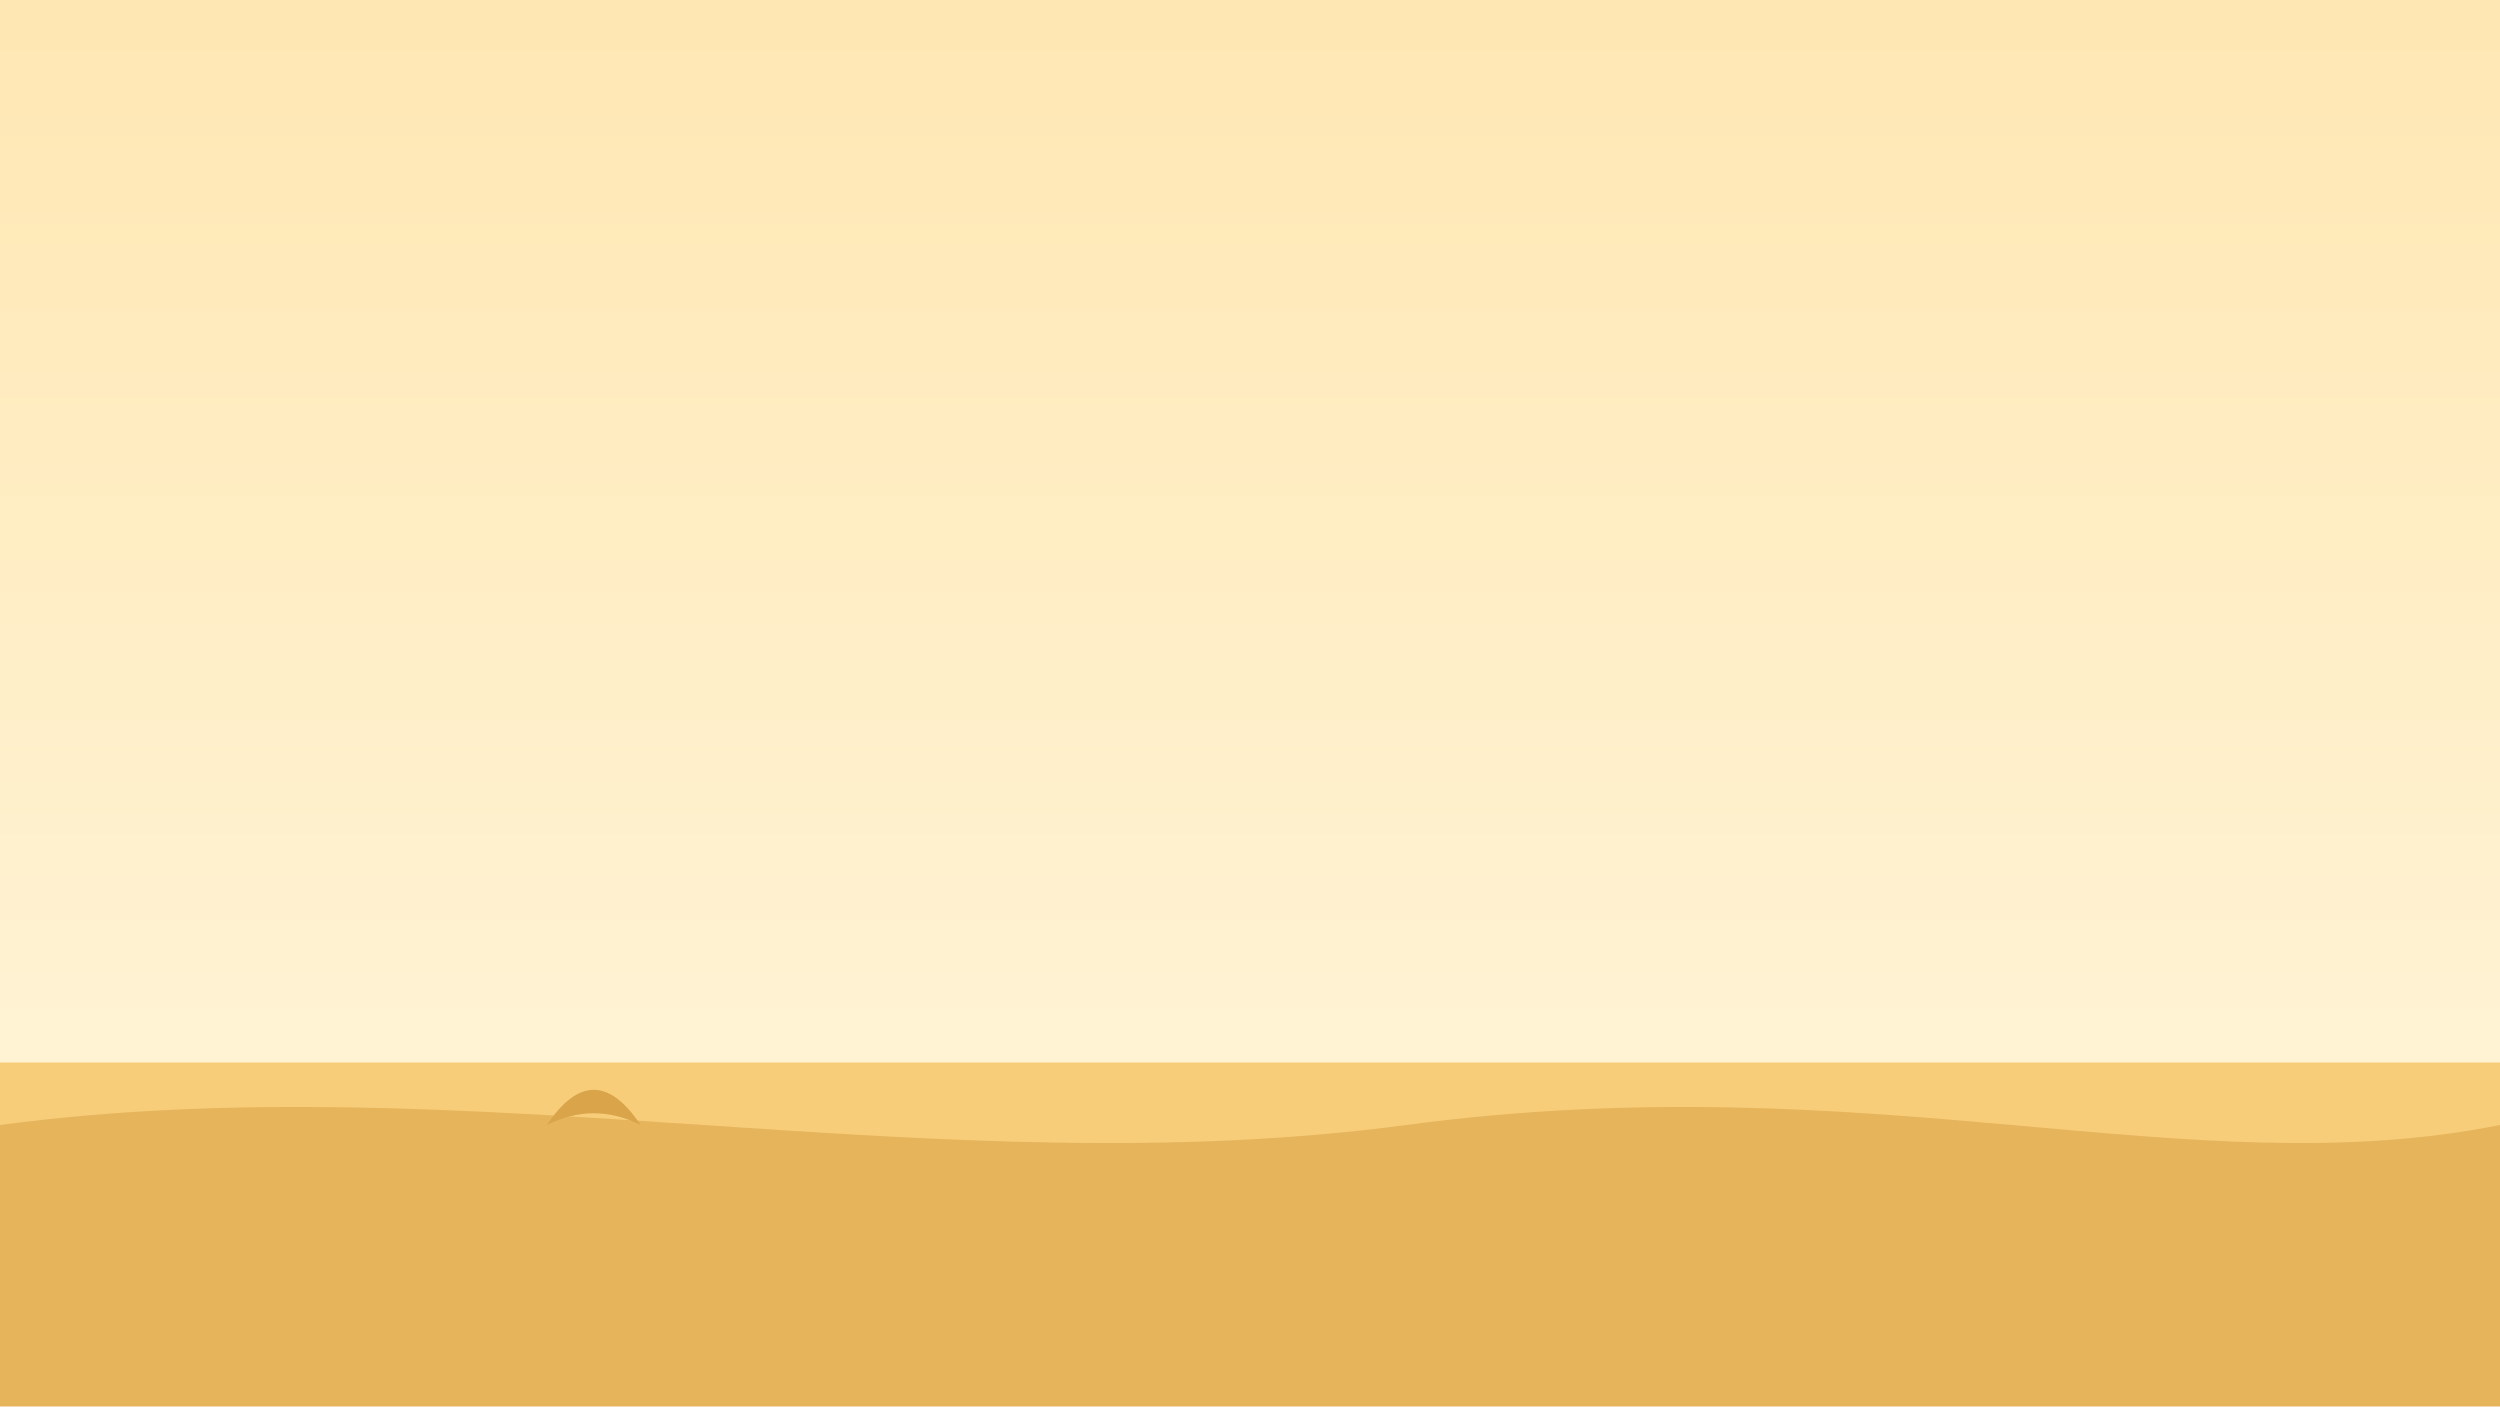
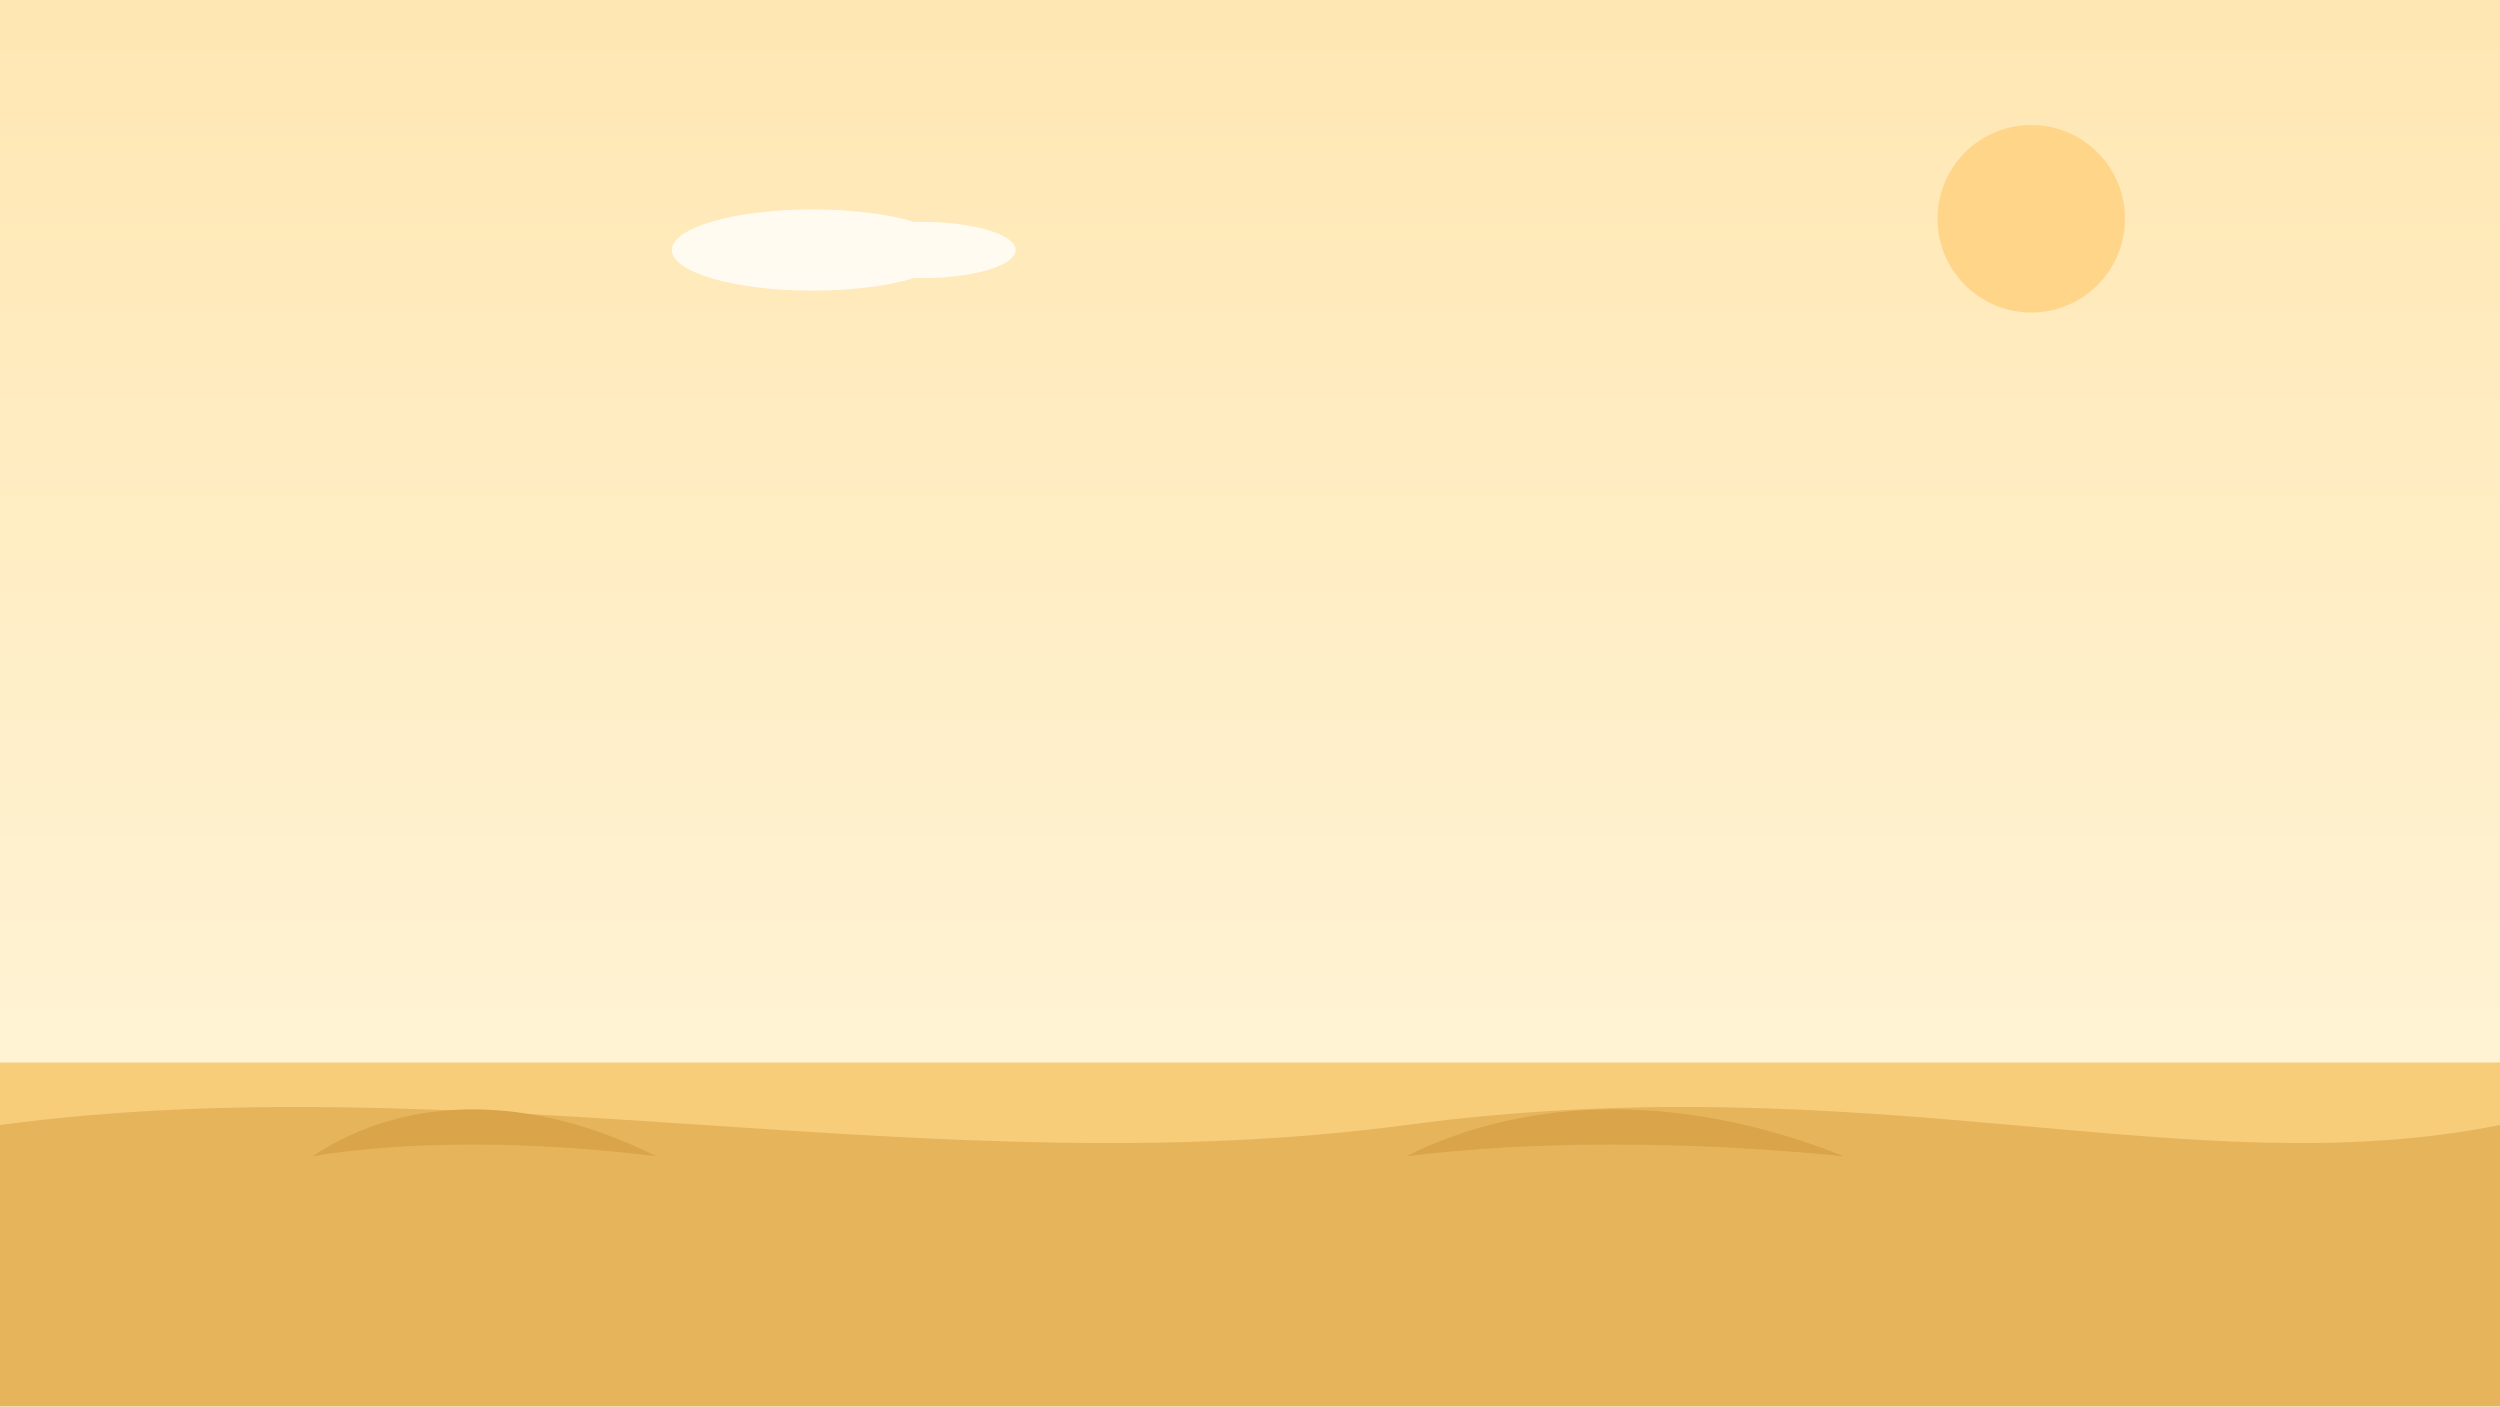
<svg xmlns="http://www.w3.org/2000/svg" viewBox="0 0 1600 900" width="1600" height="900">
  <defs>
    <linearGradient id="sky" x1="0" y1="0" x2="0" y2="1">
      <stop offset="0%" stop-color="#ffe7b3" />
      <stop offset="100%" stop-color="#fff7df" />
    </linearGradient>
  </defs>
  <rect width="1600" height="900" fill="url(#sky)" />
+   <circle cx="1300" cy="140" r="60" fill="#ffd58a" />
+   <g fill="#ffffff" opacity="0.8">
+     <ellipse cx="520" cy="160" rx="90" ry="26" />
+     <ellipse cx="590" cy="160" rx="60" ry="18" />
+   </g>
  <rect y="680" width="1600" height="220" fill="#f7cd7a" />
  <path d="M0 720 C 300 680, 600 760, 900 720 C 1200 680, 1400 760, 1600 720 L 1600 900 L 0 900 Z" fill="#e6b45b" />
-   <path d="M350 720 C 370 690, 390 690, 410 720 C 390 710, 370 710, 350 720 Z" fill="#d9a44a" />
+   <path d="M200 740 C 260 700, 340 700, 420 740 C 340 730, 260 730, 200 740 Z" fill="#d9a44a" />
+   <path d="M900 740 C 980 700, 1080 700, 1180 740 C 1080 730, 980 730, 900 740 Z" fill="#d9a44a" />
</svg>
